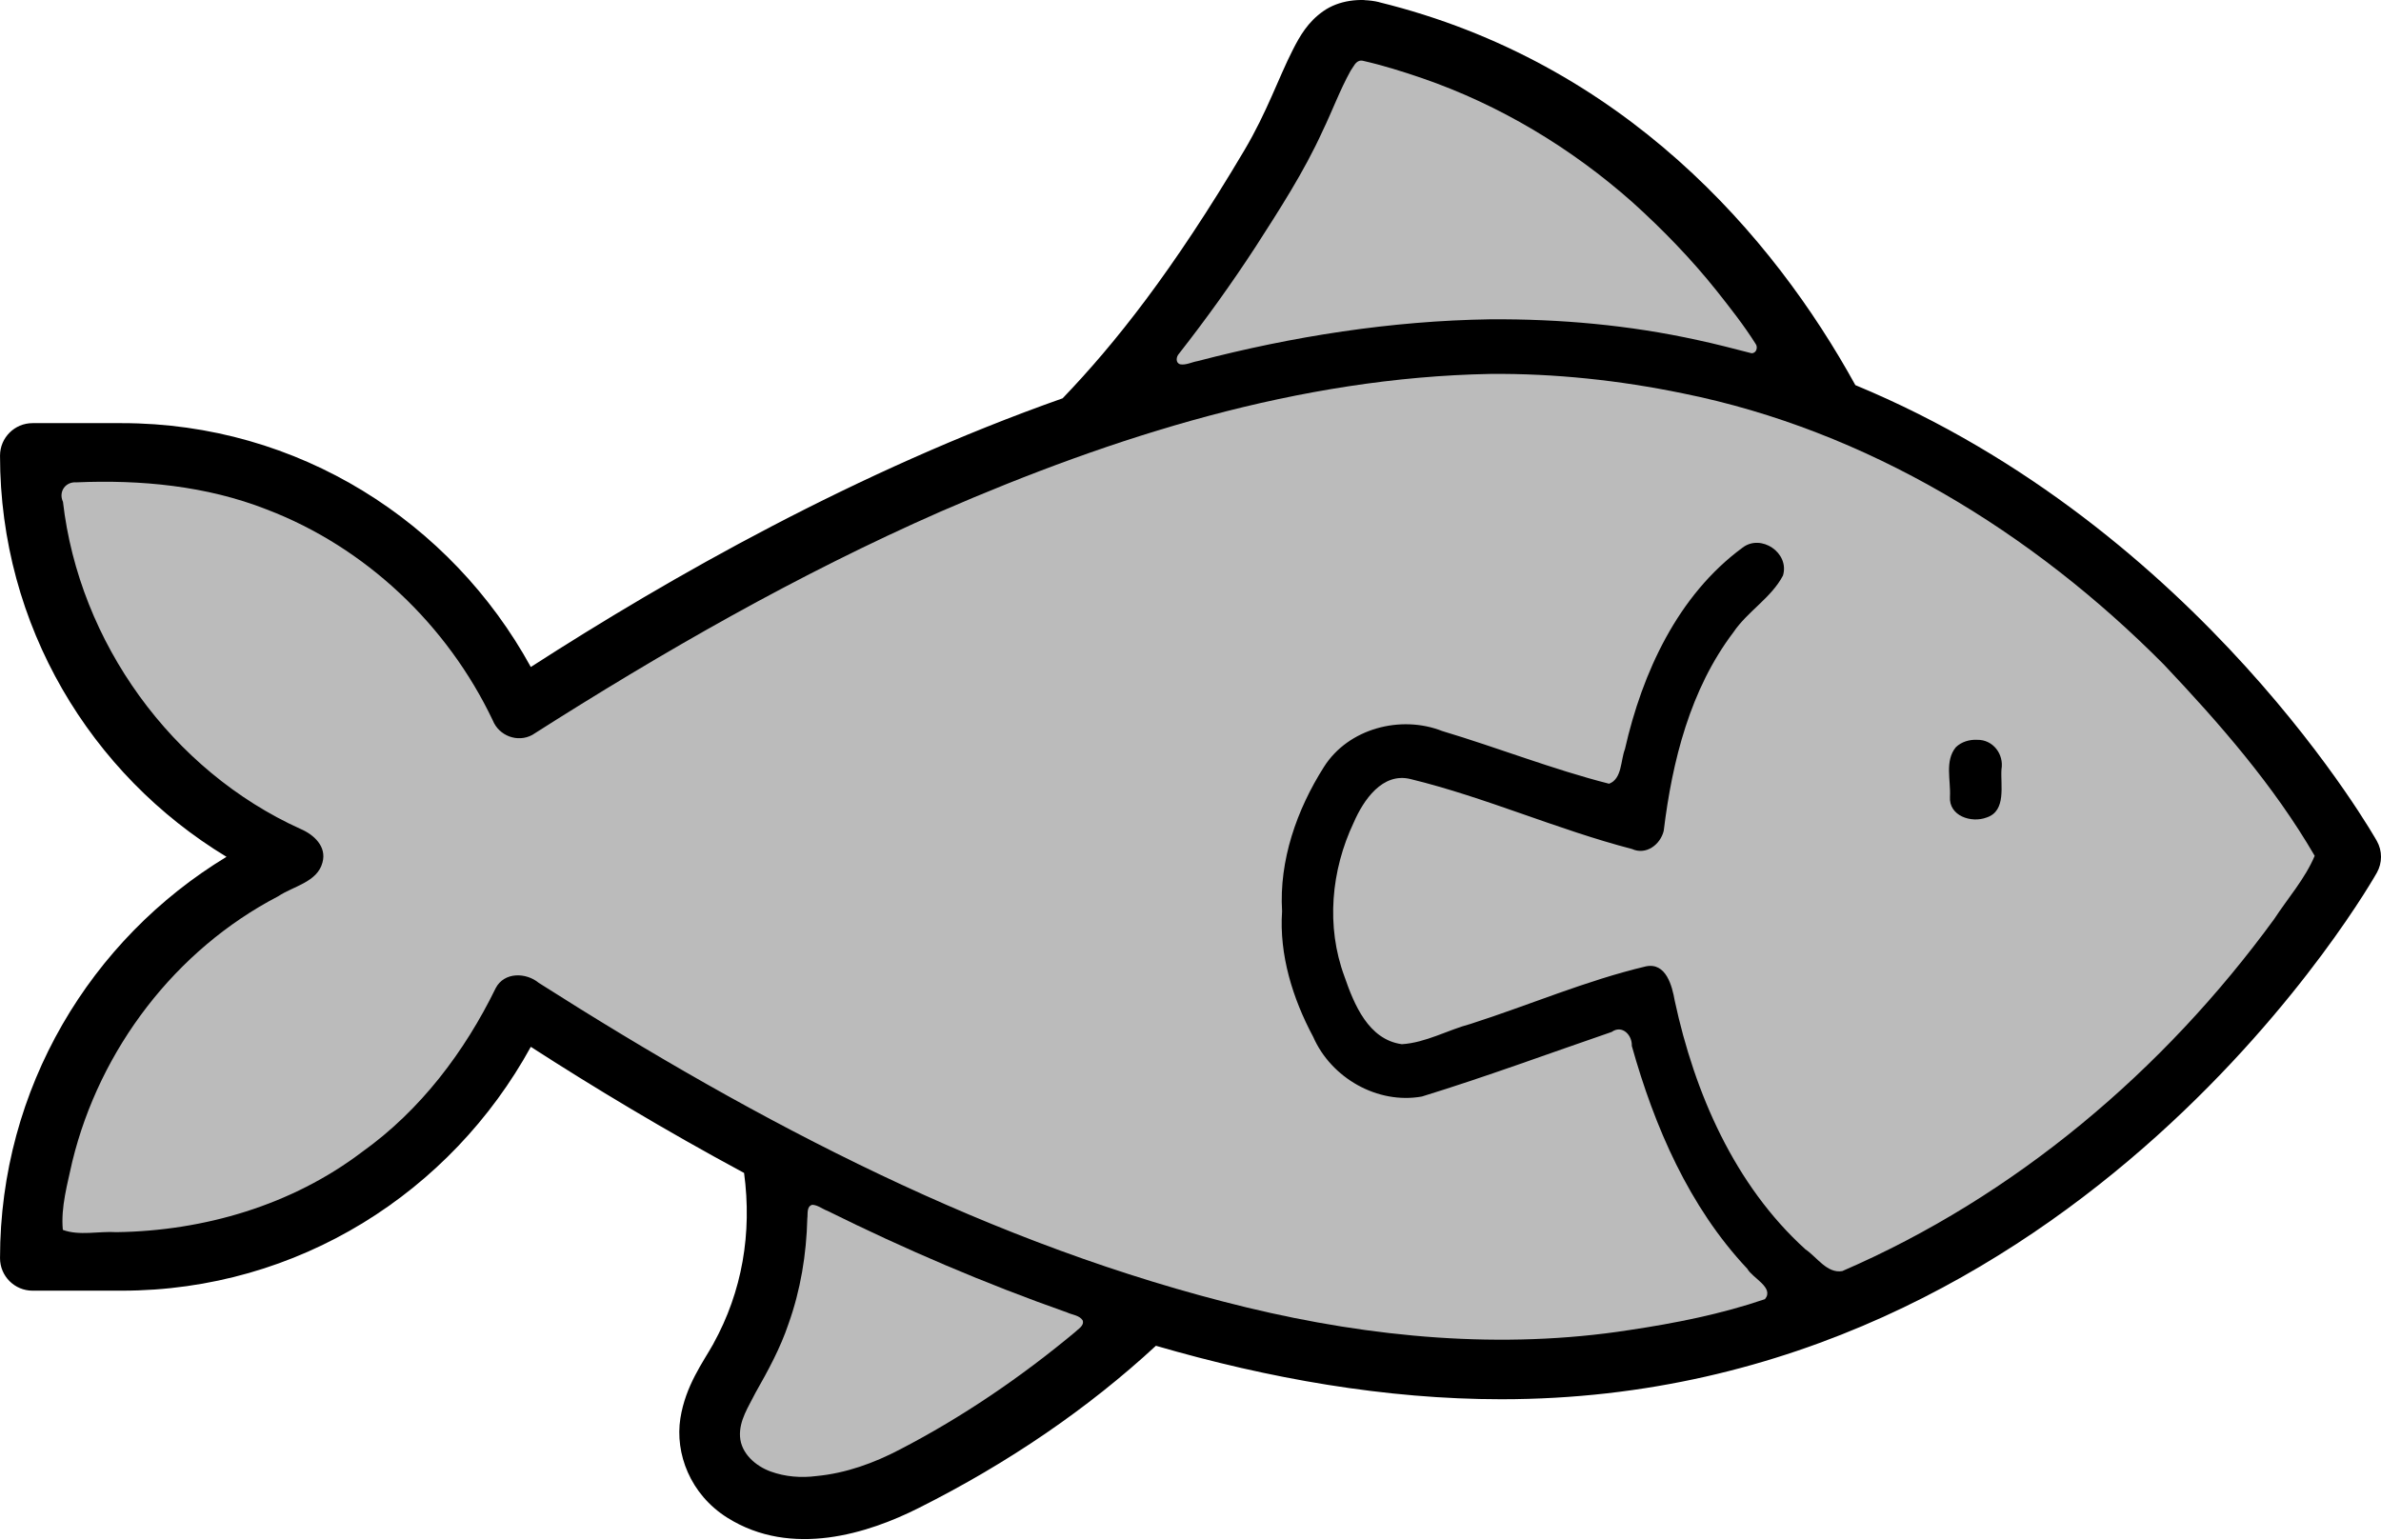
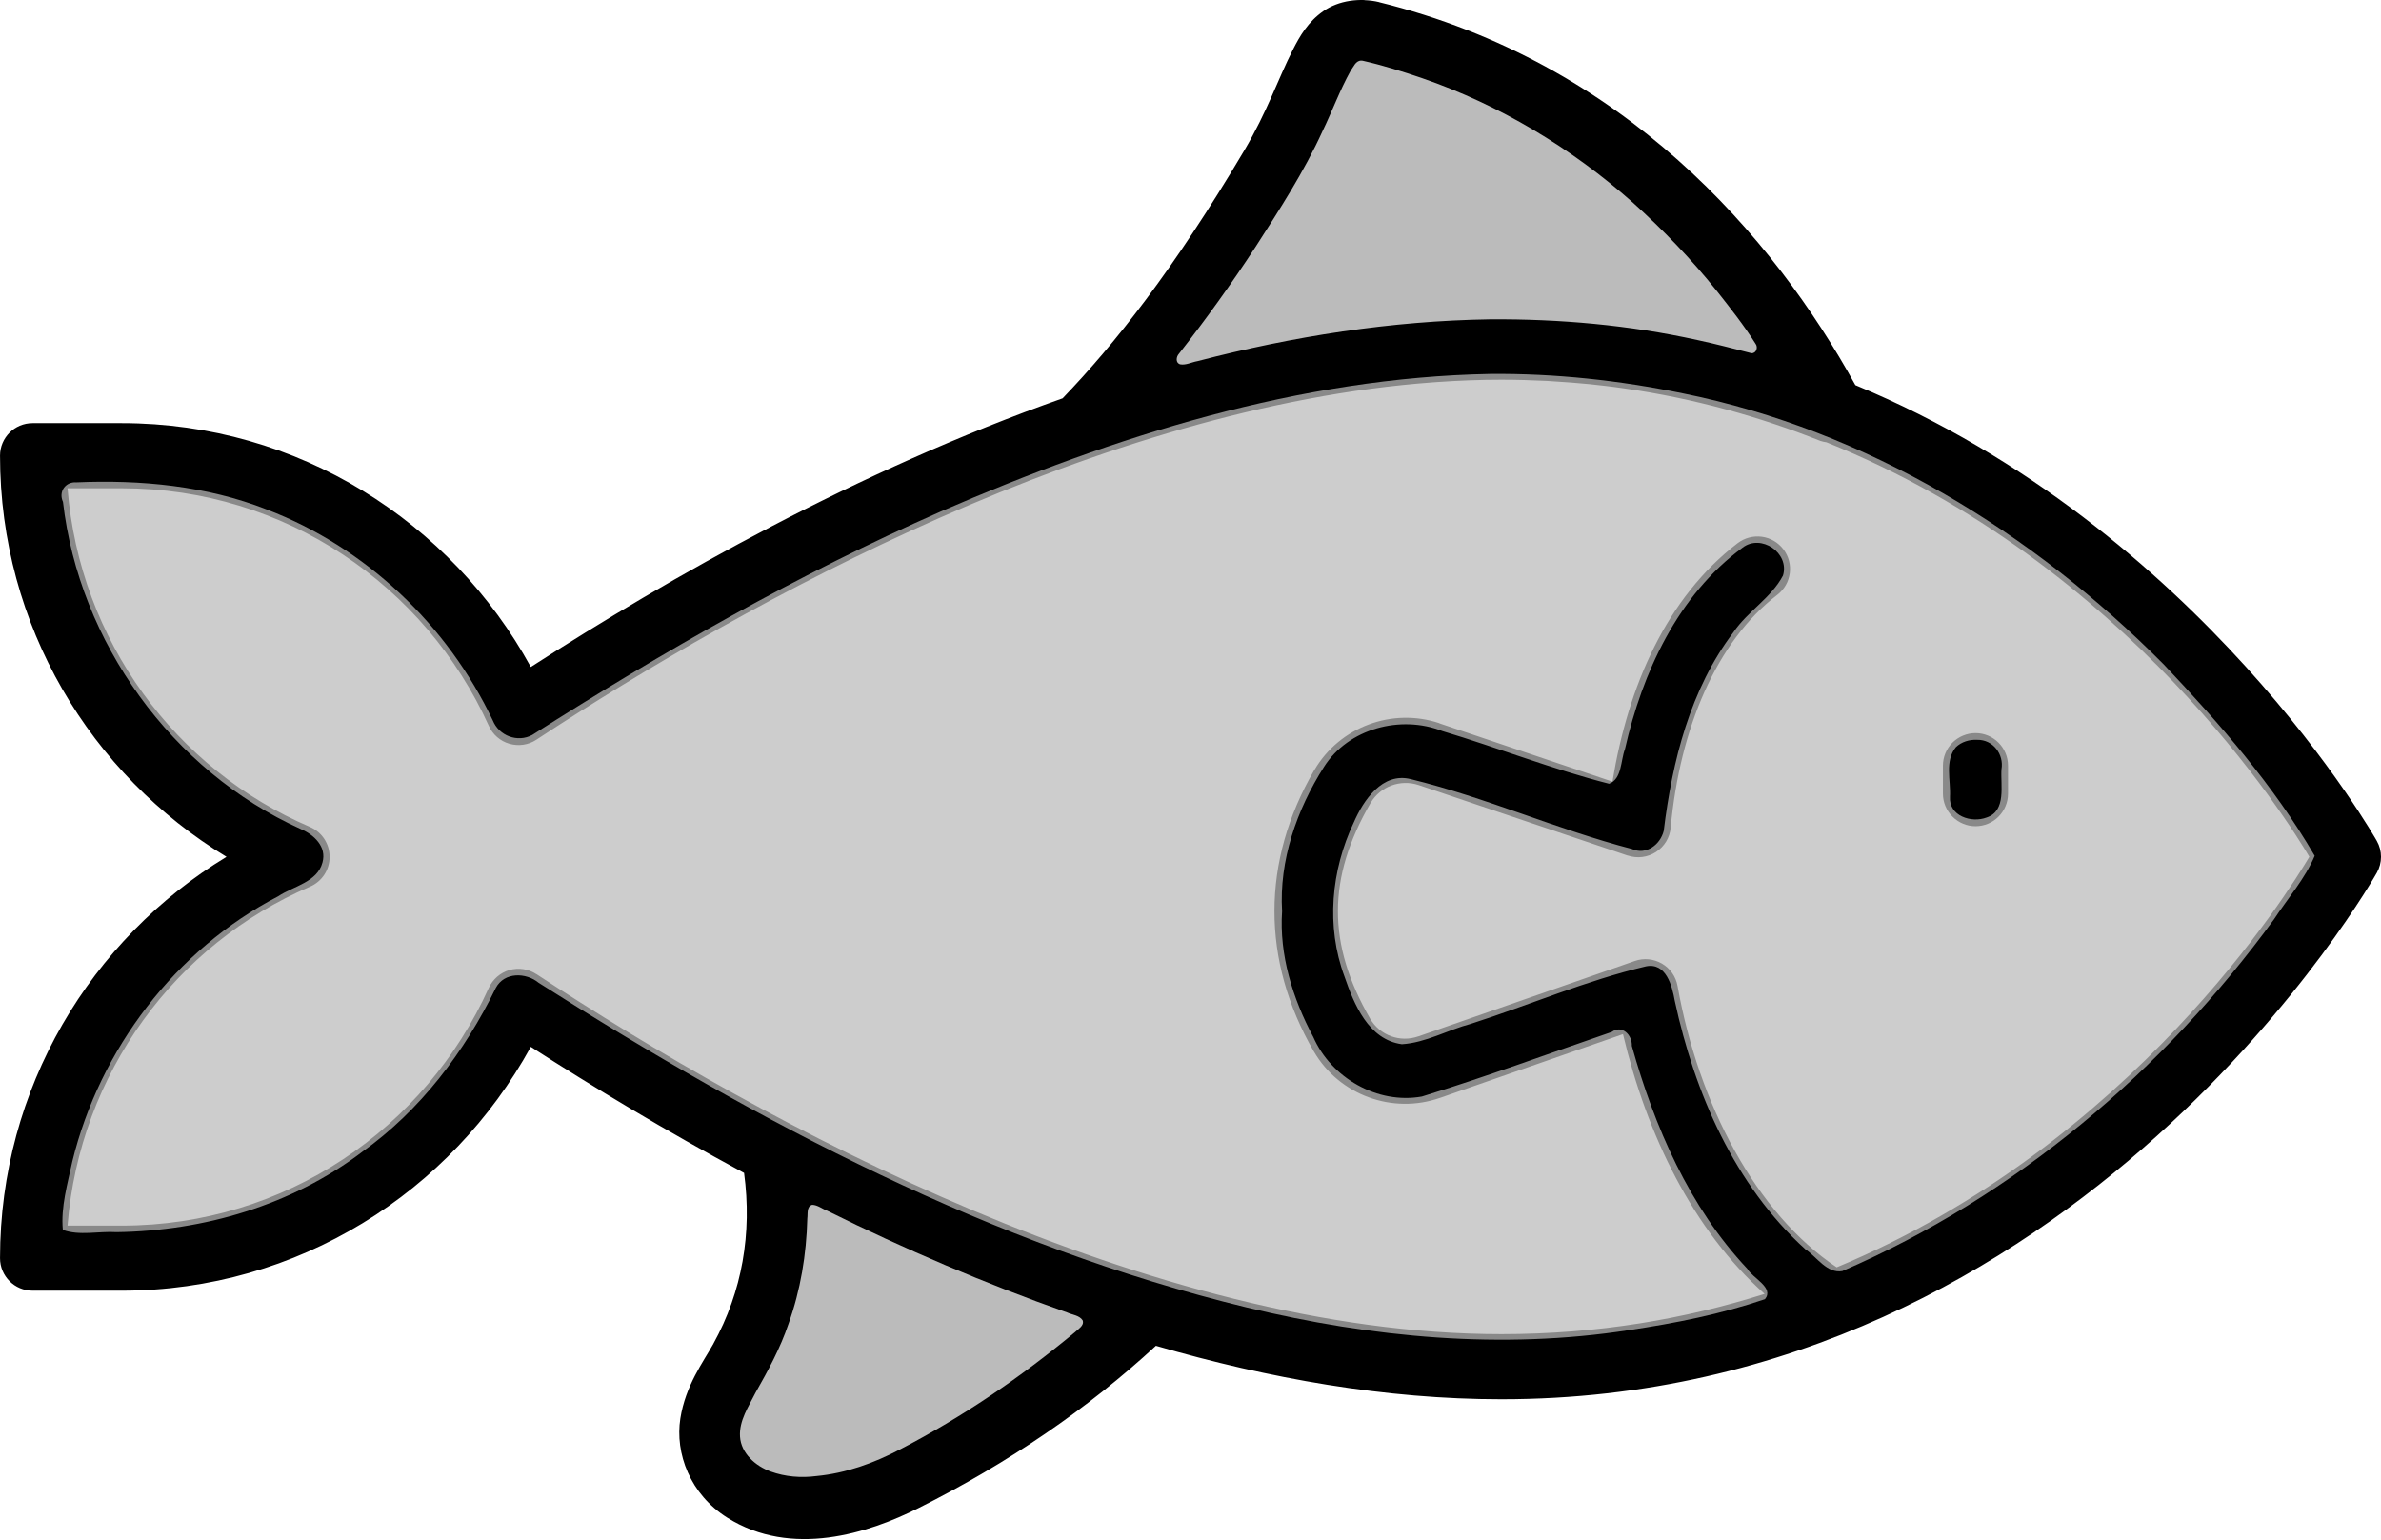
<svg xmlns="http://www.w3.org/2000/svg" version="1.1" viewBox="-5 -10 100.001 64.642" id="svg188" width="100.001" height="64.642">
  <defs id="defs192" />
  <path d="m 52.313,-9.998 c -0.207,-0.008 -0.418,0.004 -0.621,0.035 -0.406,0.062 -0.797,0.207 -1.117,0.434 -0.641,0.449 -0.98,1.035 -1.281,1.629 -0.605,1.188 -1.078,2.602 -2.031,4.211 -3.012,5.082 -5.441,8.133 -7.633,10.418 -8.625,3.043 -16.512,7.531 -22.336,11.285 -3.34,-6.086 -9.758,-10.242 -17.18,-10.242 h -3.746 c -0.754,0 -1.367,0.609 -1.367,1.367 0,7.141 3.812,13.398 9.512,16.848 -5.699,3.453 -9.512,9.715 -9.512,16.855 0,0.758 0.613,1.367 1.367,1.367 h 3.746 c 7.418,0 13.836,-4.152 17.18,-10.242 2.609,1.684 5.641,3.512 8.957,5.297 0.34,2.531 -0.078,4.981 -1.289,7.172 l 0.004,-0.004 c -0.441,0.789 -1.172,1.758 -1.391,3.141 -0.23,1.469 0.41,3.191 1.973,4.172 2.703,1.699 5.93,0.652 8.031,-0.406 3.781,-1.895 7.129,-4.191 9.969,-6.816 4.746,1.379 9.652,2.246 14.508,2.246 24.383,0 36.77,-22.113 36.77,-22.113 0.234,-0.414 0.234,-0.922 0,-1.336 0,0 -7.367,-13.125 -21.902,-19.145 -3.453,-6.27 -9.738,-13.562 -20,-16.082 v -0.004 h -0.004 c -0.195,-0.047 -0.398,-0.074 -0.605,-0.082 z m -0.164,2.707 c 0.008,0.004 0.023,0.012 0.125,0.035 7.856,1.93 13.047,6.937 16.434,11.949 -2.773,-0.793 -5.773,-1.301 -8.984,-1.438 -0.551,-0.027 -1.105,-0.047 -1.672,-0.047 -0.707,0 -1.414,0.031 -2.121,0.07 -3.84,0.191 -7.691,0.883 -11.453,1.914 1.574,-1.98 3.234,-4.289 5.133,-7.492 1.105,-1.867 1.676,-3.496 2.117,-4.363 0.219,-0.434 0.402,-0.621 0.418,-0.633 z m 5.906,13.238 c 0.648,0 1.289,0.02 1.922,0.051 0.078,0.004 0.16,0.012 0.238,0.016 0.523,0.031 1.043,0.07 1.555,0.121 0.211,0.023 0.418,0.047 0.629,0.07 0.277,0.031 0.551,0.07 0.824,0.109 2.969,0.426 5.711,1.199 8.23,2.203 0.082,0.027 0.168,0.047 0.258,0.059 12.676,5.094 19.414,15.945 20.281,17.41 -0.859,1.449 -7.449,12.078 -19.852,17.242 -3.398,-2.277 -5.797,-6.844 -6.684,-11.816 -0.07,-0.395 -0.309,-0.738 -0.656,-0.941 -0.344,-0.199 -0.762,-0.242 -1.141,-0.109 l -9.082,3.164 h -0.004 c -0.773,0.273 -1.617,-0.039 -2.027,-0.738 -1.812,-3.137 -1.805,-5.922 0.016,-9.062 0.41,-0.699 1.254,-1.008 2.019,-0.754 l 8.789,2.965 v -0.004 c 0.395,0.133 0.832,0.078 1.184,-0.152 0.348,-0.227 0.578,-0.602 0.613,-1.02 0.387,-4.18 1.926,-7.82 4.477,-9.777 0.602,-0.461 0.715,-1.32 0.254,-1.918 -0.223,-0.289 -0.547,-0.477 -0.906,-0.523 -0.359,-0.047 -0.723,0.051 -1.012,0.27 -2.984,2.289 -4.598,5.984 -5.258,10.016 l -7.269,-2.449 h 0.004 v -0.004 c -1.98,-0.664 -4.191,0.148 -5.254,1.965 l -0.008,0.008 c -2.219,3.824 -2.227,7.988 -0.016,11.812 0,0 0,0.004 0.004,0.004 1.066,1.832 3.305,2.644 5.297,1.945 h 0.004 l 7.68,-2.676 c 1.008,4.254 2.949,8.238 5.949,10.91 -3.324,1.051 -7.008,1.691 -11.055,1.691 -14.75,0 -31.008,-8.855 -40.527,-15.121 h -0.004 c -0.332,-0.219 -0.746,-0.281 -1.133,-0.172 -0.383,0.113 -0.699,0.387 -0.867,0.754 -2.652,5.887 -8.539,9.98 -15.414,9.98 h -2.277 c 0.516,-6.41 4.539,-11.812 10.18,-14.234 0.504,-0.215 0.828,-0.707 0.828,-1.254 0,-0.547 -0.324,-1.043 -0.828,-1.258 -5.641,-2.414 -9.664,-7.812 -10.18,-14.223 h 2.277 c 6.875,0 12.762,4.102 15.418,9.98 0.164,0.367 0.48,0.641 0.863,0.75 0.387,0.113 0.801,0.051 1.133,-0.168 8.91,-5.863 23.715,-13.992 37.668,-15.012 0.055,-0.004 0.113,-0.008 0.168,-0.012 0.902,-0.062 1.801,-0.098 2.691,-0.098 z m 19.914,14.844 c -0.359,0 -0.707,0.145 -0.965,0.398 -0.258,0.258 -0.402,0.605 -0.402,0.969 v 1.176 c 0,0.363 0.145,0.711 0.402,0.965 0.258,0.258 0.605,0.402 0.965,0.402 0.758,0 1.367,-0.613 1.367,-1.367 v -1.176 c 0,-0.754 -0.609,-1.367 -1.367,-1.367 z m -48.875,19.945 c 3.535,1.773 7.336,3.434 11.293,4.781 -2.367,2.004 -4.992,3.856 -8.031,5.379 -1.672,0.84 -4.047,1.352 -5.352,0.531 -0.684,-0.43 -0.797,-0.973 -0.727,-1.434 0.086,-0.535 0.543,-1.277 1.074,-2.231 0.004,0 0.004,0 0.004,-0.004 1.203,-2.176 1.77,-4.578 1.738,-7.023 z" id="path182" />
-   <path style="fill:#bbbbbb;stroke-width:0.517;stroke-linecap:round;stroke-linejoin:round;stroke-dasharray:0.517, 1.552;fill-opacity:1" d="m 62.595,15.705 c -8.015,0.148 -15.796,2.612 -23.091,5.782 -5.974,2.625 -11.652,5.878 -17.149,9.38 -0.619,0.335 -1.399,0.038 -1.659,-0.611 C 18.79,26.248 15.355,22.981 11.199,21.396 8.67,20.403 5.905,20.143 3.21,20.259 c -0.458,-0.036 -0.764,0.392 -0.565,0.819 0.676,5.892 4.572,11.296 9.984,13.741 0.558,0.238 1.1,0.739 0.915,1.405 -0.215,0.829 -1.232,0.997 -1.858,1.419 -4.315,2.242 -7.496,6.422 -8.647,11.132 -0.203,0.942 -0.49,1.924 -0.4,2.88 0.696,0.259 1.515,0.048 2.259,0.096 3.671,-0.052 7.362,-1.133 10.307,-3.367 2.449,-1.747 4.307,-4.203 5.618,-6.89 0.359,-0.674 1.268,-0.657 1.805,-0.213 9.22,5.866 19.065,11.051 29.748,13.636 5.236,1.261 10.704,1.778 16.05,0.947 1.927,-0.287 3.866,-0.672 5.702,-1.299 0.399,-0.489 -0.521,-0.878 -0.742,-1.277 -2.443,-2.596 -3.9,-5.967 -4.851,-9.361 0.022,-0.451 -0.405,-0.899 -0.845,-0.585 -2.654,0.911 -5.29,1.887 -7.971,2.712 -1.866,0.335 -3.809,-0.78 -4.563,-2.501 -0.866,-1.616 -1.434,-3.455 -1.309,-5.278 -0.129,-2.133 0.613,-4.261 1.756,-6.061 1.023,-1.623 3.233,-2.195 4.967,-1.511 2.345,0.702 4.638,1.61 7.011,2.214 0.548,-0.206 0.481,-0.981 0.666,-1.454 0.729,-3.214 2.221,-6.463 4.937,-8.46 0.779,-0.599 1.988,0.217 1.7,1.171 -0.492,0.938 -1.488,1.503 -2.081,2.381 -1.816,2.396 -2.569,5.405 -2.927,8.338 -0.14,0.58 -0.738,1.035 -1.334,0.765 -3.145,-0.817 -6.133,-2.164 -9.292,-2.935 -1.192,-0.301 -1.989,0.89 -2.395,1.825 -0.95,2.005 -1.168,4.363 -0.39,6.461 0.405,1.175 1.009,2.657 2.413,2.848 1.003,-0.062 1.927,-0.598 2.893,-0.855 2.458,-0.788 4.841,-1.818 7.355,-2.414 0.849,-0.176 1.103,0.821 1.213,1.447 0.834,3.871 2.507,7.734 5.485,10.435 0.48,0.32 0.91,1.028 1.551,0.916 7.256,-3.136 13.494,-8.416 18.137,-14.781 0.573,-0.877 1.303,-1.703 1.704,-2.66 C 95.496,32.989 93.222,30.386 90.878,27.908 85.373,22.357 78.404,18.078 70.682,16.522 68.025,15.974 65.309,15.681 62.595,15.705 Z M 83.04,31.073 c 0.665,-0.015 1.132,0.606 1.021,1.24 -0.046,0.66 0.218,1.743 -0.62,2.021 -0.645,0.248 -1.598,-0.065 -1.543,-0.873 0.038,-0.682 -0.227,-1.507 0.248,-2.079 0.235,-0.227 0.572,-0.326 0.894,-0.309 z" id="path444" transform="translate(-5,-10)" />
+   <path style="fill:#bbbbbb;stroke-width:0.517;stroke-linecap:round;stroke-linejoin:round;stroke-dasharray:0.517, 1.552;fill-opacity:0.733" d="m 62.595,15.705 c -8.015,0.148 -15.796,2.612 -23.091,5.782 -5.974,2.625 -11.652,5.878 -17.149,9.38 -0.619,0.335 -1.399,0.038 -1.659,-0.611 C 18.79,26.248 15.355,22.981 11.199,21.396 8.67,20.403 5.905,20.143 3.21,20.259 c -0.458,-0.036 -0.764,0.392 -0.565,0.819 0.676,5.892 4.572,11.296 9.984,13.741 0.558,0.238 1.1,0.739 0.915,1.405 -0.215,0.829 -1.232,0.997 -1.858,1.419 -4.315,2.242 -7.496,6.422 -8.647,11.132 -0.203,0.942 -0.49,1.924 -0.4,2.88 0.696,0.259 1.515,0.048 2.259,0.096 3.671,-0.052 7.362,-1.133 10.307,-3.367 2.449,-1.747 4.307,-4.203 5.618,-6.89 0.359,-0.674 1.268,-0.657 1.805,-0.213 9.22,5.866 19.065,11.051 29.748,13.636 5.236,1.261 10.704,1.778 16.05,0.947 1.927,-0.287 3.866,-0.672 5.702,-1.299 0.399,-0.489 -0.521,-0.878 -0.742,-1.277 -2.443,-2.596 -3.9,-5.967 -4.851,-9.361 0.022,-0.451 -0.405,-0.899 -0.845,-0.585 -2.654,0.911 -5.29,1.887 -7.971,2.712 -1.866,0.335 -3.809,-0.78 -4.563,-2.501 -0.866,-1.616 -1.434,-3.455 -1.309,-5.278 -0.129,-2.133 0.613,-4.261 1.756,-6.061 1.023,-1.623 3.233,-2.195 4.967,-1.511 2.345,0.702 4.638,1.61 7.011,2.214 0.548,-0.206 0.481,-0.981 0.666,-1.454 0.729,-3.214 2.221,-6.463 4.937,-8.46 0.779,-0.599 1.988,0.217 1.7,1.171 -0.492,0.938 -1.488,1.503 -2.081,2.381 -1.816,2.396 -2.569,5.405 -2.927,8.338 -0.14,0.58 -0.738,1.035 -1.334,0.765 -3.145,-0.817 -6.133,-2.164 -9.292,-2.935 -1.192,-0.301 -1.989,0.89 -2.395,1.825 -0.95,2.005 -1.168,4.363 -0.39,6.461 0.405,1.175 1.009,2.657 2.413,2.848 1.003,-0.062 1.927,-0.598 2.893,-0.855 2.458,-0.788 4.841,-1.818 7.355,-2.414 0.849,-0.176 1.103,0.821 1.213,1.447 0.834,3.871 2.507,7.734 5.485,10.435 0.48,0.32 0.91,1.028 1.551,0.916 7.256,-3.136 13.494,-8.416 18.137,-14.781 0.573,-0.877 1.303,-1.703 1.704,-2.66 C 95.496,32.989 93.222,30.386 90.878,27.908 85.373,22.357 78.404,18.078 70.682,16.522 68.025,15.974 65.309,15.681 62.595,15.705 Z M 83.04,31.073 c 0.665,-0.015 1.132,0.606 1.021,1.24 -0.046,0.66 0.218,1.743 -0.62,2.021 -0.645,0.248 -1.598,-0.065 -1.543,-0.873 0.038,-0.682 -0.227,-1.507 0.248,-2.079 0.235,-0.227 0.572,-0.326 0.894,-0.309 z" id="path444" transform="translate(-5,-10)" />
  <path style="fill:#bbbbbb;stroke-width:0.133;stroke-linecap:round;stroke-linejoin:round;stroke-dasharray:0.133, 0.398;fill-opacity:1" d="m 57.159,2.545 c -0.23,0.012 -0.315,0.272 -0.436,0.43 -0.452,0.817 -0.774,1.698 -1.179,2.536 -0.774,1.699 -1.8,3.284 -2.809,4.853 -1.005,1.541 -2.081,3.04 -3.218,4.491 -0.116,0.125 -0.154,0.371 0.039,0.444 0.249,0.049 0.494,-0.09 0.737,-0.131 4.014,-1.046 8.143,-1.694 12.292,-1.757 2.924,-0.019 5.837,0.24 8.695,0.868 0.761,0.161 1.522,0.363 2.277,0.555 0.209,0.015 0.289,-0.251 0.174,-0.398 C 73.242,13.659 72.67,12.936 72.101,12.216 71.034,10.878 69.838,9.646 68.569,8.499 65.992,6.215 62.985,4.405 59.725,3.282 58.903,3.001 58.071,2.74 57.223,2.549 c -0.021,-0.003 -0.042,-0.004 -0.064,-0.004 z" id="path450" transform="translate(-5,-10)" />
  <path style="fill:#bbbbbb;stroke-width:0.133;stroke-linecap:round;stroke-linejoin:round;stroke-dasharray:0.133, 0.398;fill-opacity:1" d="m 34.112,50.602 c -0.244,0.071 -0.177,0.379 -0.205,0.571 -0.038,1.517 -0.283,3.01 -0.792,4.433 -0.342,1.018 -0.854,1.956 -1.384,2.89 -0.288,0.579 -0.691,1.163 -0.651,1.839 0.044,0.71 0.655,1.24 1.287,1.469 0.613,0.222 1.281,0.275 1.925,0.19 1.231,-0.116 2.413,-0.543 3.503,-1.115 2.624,-1.36 5.079,-3.035 7.35,-4.924 0.132,-0.138 0.403,-0.269 0.327,-0.499 -0.139,-0.216 -0.437,-0.229 -0.652,-0.331 -3.438,-1.211 -6.8,-2.648 -10.072,-4.271 -0.21,-0.077 -0.408,-0.247 -0.636,-0.252 z" id="path452" transform="translate(-5,-10)" />
</svg>
